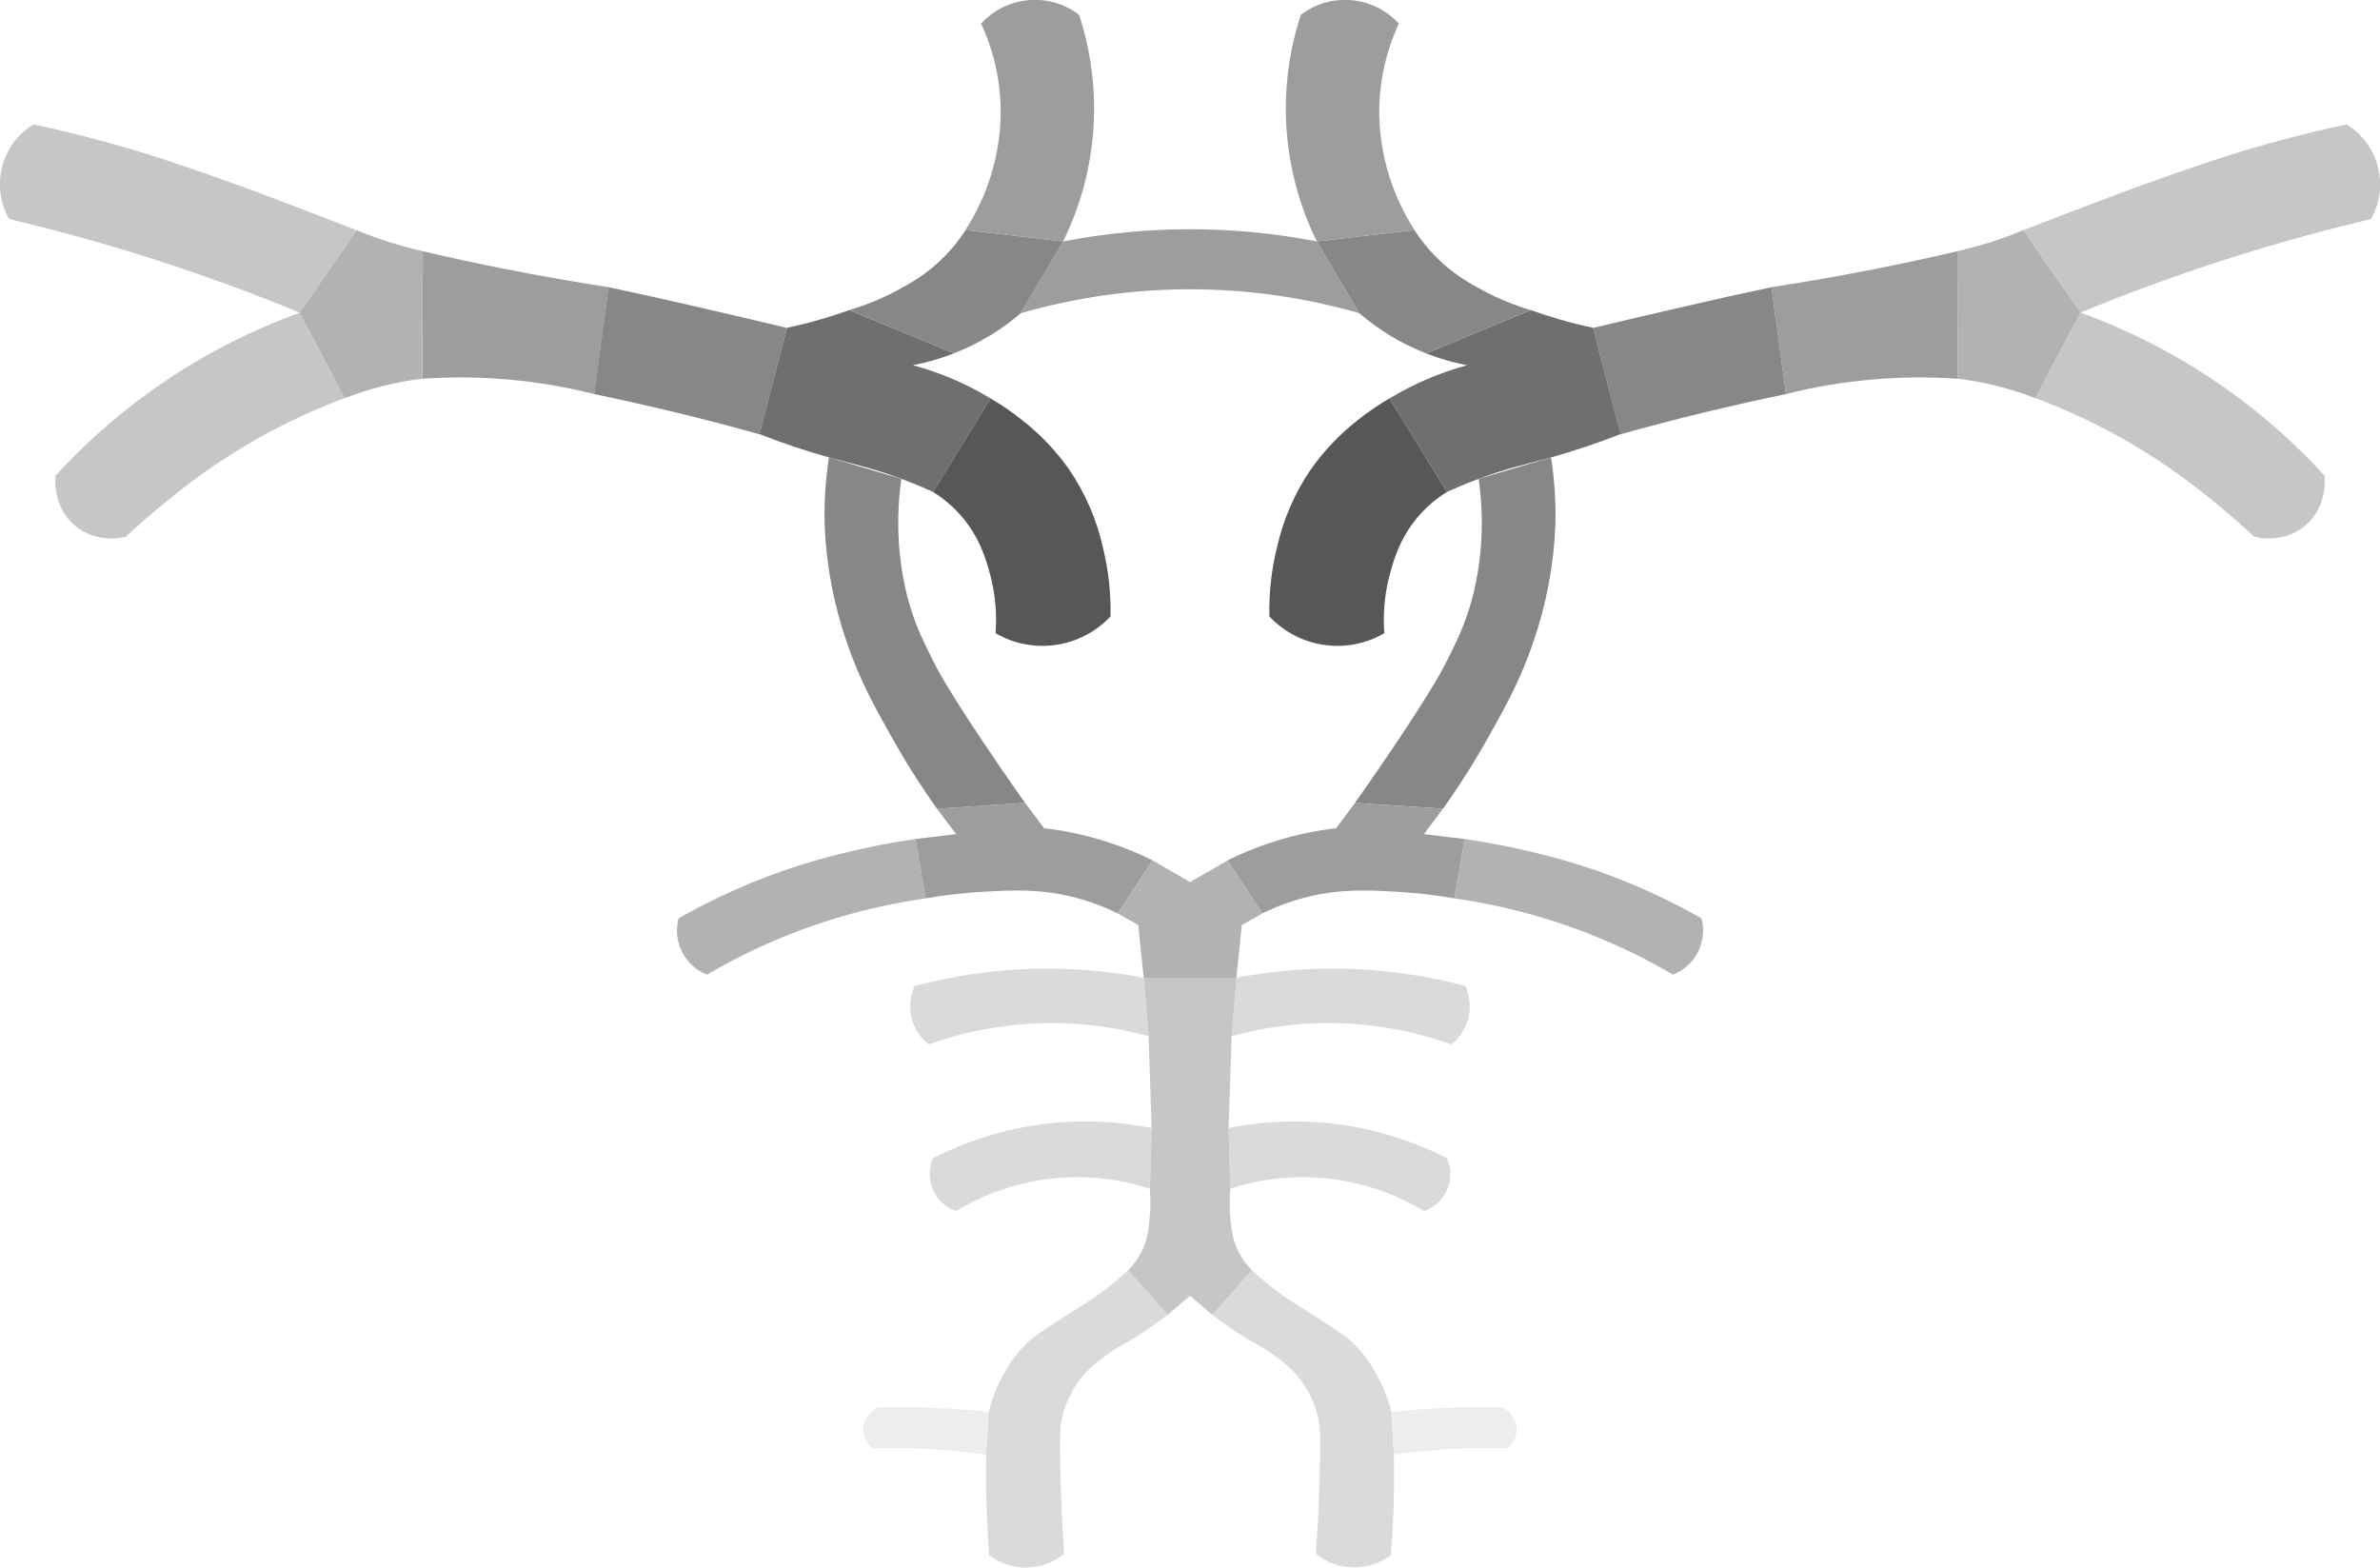
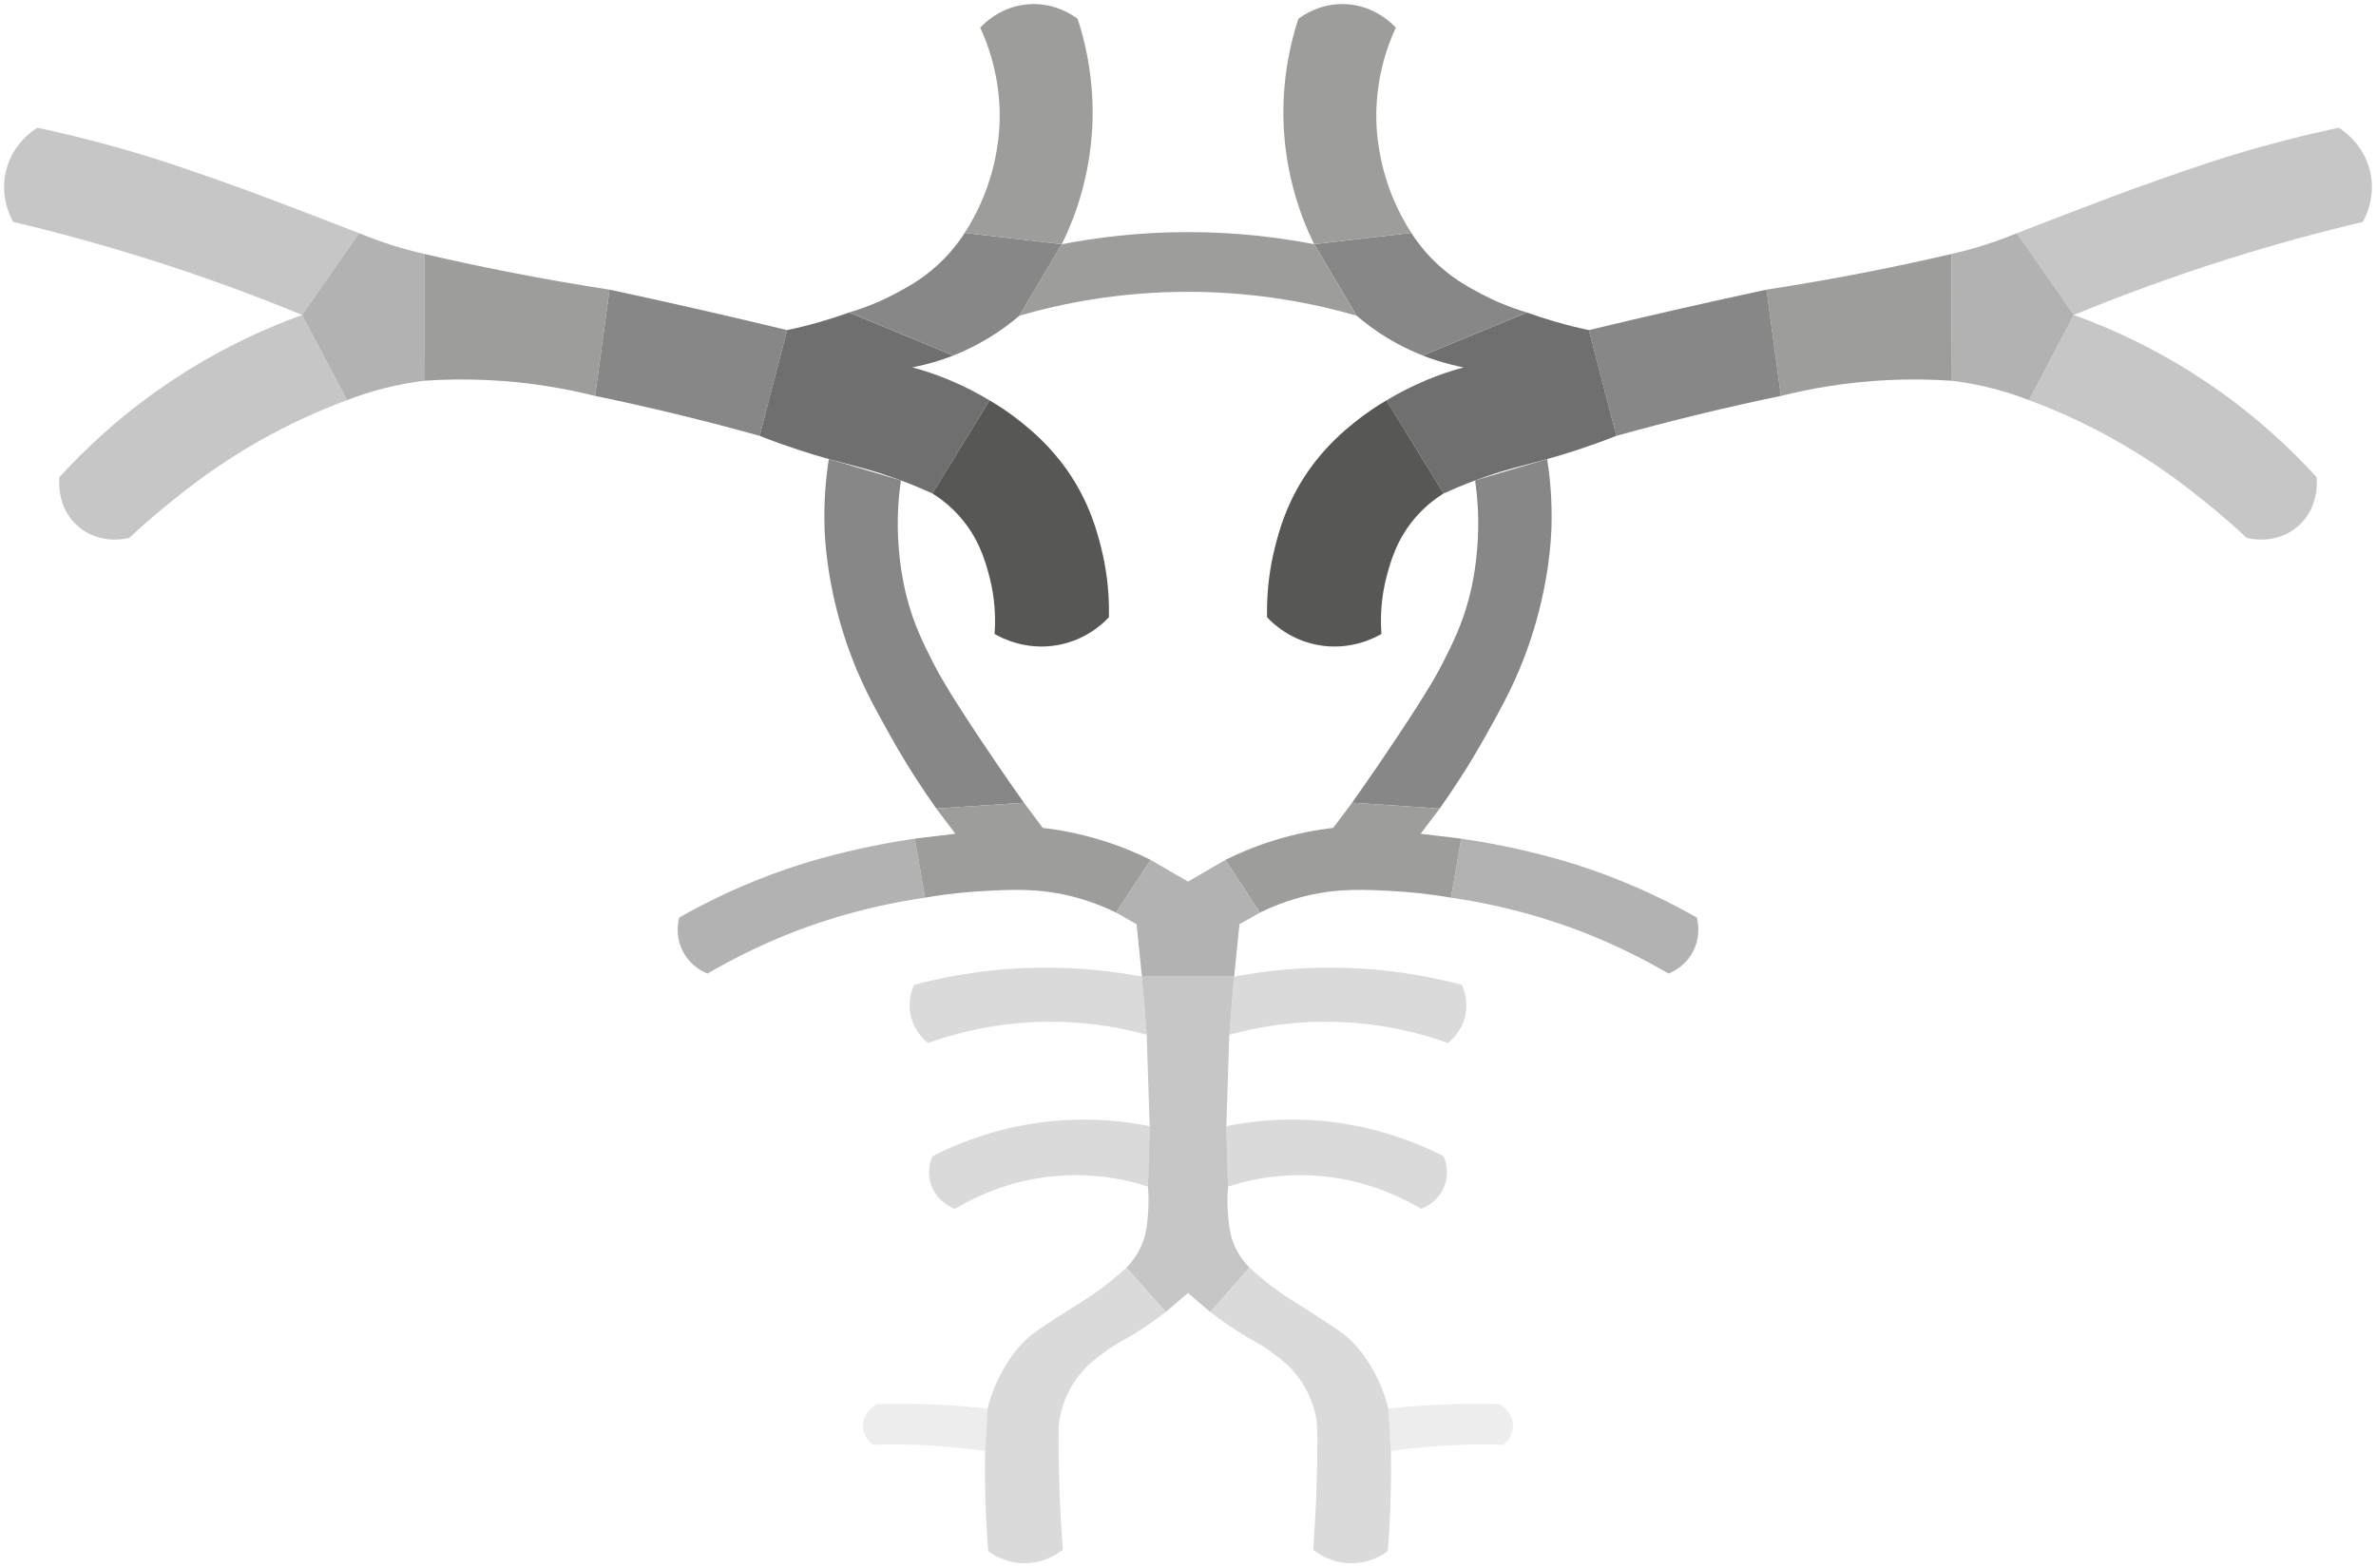
- <svg xmlns="http://www.w3.org/2000/svg" viewBox="0 0 877.24 577.71">
-   <path id="leftM2Superior" d="M777,130.34c17.38-7.16,36.43-14.2,57.09-20.71,17.46-5.5,34.17-10,50-13.77A25.91,25.91,0,0,0,875.09,61c-7.18,1.52-17.13,3.8-28.89,7.09-14.77,4.12-25.65,7.93-37.55,12.1C795.86,84.65,785.22,88.73,771.4,94c-6.47,2.48-11.82,4.57-15.5,6Z" transform="translate(-10.16 -15.14)" style="fill: #c6c6c6" />
-   <path id="leftM2Inferior" d="M777,130.34l-16.63,31.55a224.93,224.93,0,0,1,31.95,14.79,233.46,233.46,0,0,1,33.41,23c6.41,5.15,11.58,9.79,15.31,13.28.8.22,10.74,2.78,18.88-4.19,8.3-7.11,7.1-17.6,7-18.35A225,225,0,0,0,801.67,141,224.32,224.32,0,0,0,777,130.34Z" transform="translate(-10.16 -15.14)" style="fill: #c6c6c6" />
-   <path id="leftM1Bifurcation" d="M760.35,161.89,777,130.34,755.9,100c-3.6,1.49-7.56,3-11.86,4.34s-8.56,2.5-12.44,3.37q.09,23.49.17,47a118.24,118.24,0,0,1,28.58,7.18Z" transform="translate(-10.16 -15.14)" style="fill: #b2b2b2" />
-   <path id="leftM1Distal" d="M731.6,107.74q.09,23.49.17,47a202.46,202.46,0,0,0-63.32,5.62q-2.67-19.68-5.35-39.38,18.43-2.82,38.07-6.67Q716.86,111.19,731.6,107.74Z" transform="translate(-10.16 -15.14)" style="fill: #9d9d9c" />
-   <path id="leftM1Proximal" d="M663.1,121q2.67,19.7,5.35,39.38-14.78,3.07-30.33,6.82-15.82,3.84-30.64,8l-10.17-39.19q16.65-4,33.74-7.9Q647.22,124.35,663.1,121Z" transform="translate(-10.16 -15.14)" style="fill: #878787" />
-   <path id="leftACMT" d="M597.31,135.94l10.17,39.19a260.17,260.17,0,0,1-25.62,8.6c-8.87,2.45-15.9,3.87-26.7,7.9-5,1.86-9,3.61-11.67,4.83L522.29,162a111.32,111.32,0,0,1,28.63-12.24,86.89,86.89,0,0,1-10-2.56c-1.81-.58-3.53-1.2-5.15-1.83l38.59-15.94c3.36,1.21,7,2.39,10.79,3.49C589.4,134.14,593.47,135.13,597.31,135.94Z" transform="translate(-10.16 -15.14)" style="fill: #706f6f" />
-   <path id="leftA1" d="M535.76,145.36l38.59-15.94a92.52,92.52,0,0,1-17-6.91c-5.08-2.69-11.74-6.29-18.42-13.2a60.25,60.25,0,0,1-7.44-9.39l-36,4.2q7.84,13.25,15.71,26.48a85.46,85.46,0,0,0,11.4,8.27A86.25,86.25,0,0,0,535.76,145.36Z" transform="translate(-10.16 -15.14)" style="fill: #878787" />
-   <path id="leftA2" d="M495.54,104.12l36-4.2a81.3,81.3,0,0,1-13-42,77.56,77.56,0,0,1,7.22-34.07,26.88,26.88,0,0,0-36.11-3.27,110.54,110.54,0,0,0,5.88,83.5Z" transform="translate(-10.16 -15.14)" style="fill: #9d9d9c" />
-   <path id="leftACI" d="M543.49,196.46a46.21,46.21,0,0,0-10,8.37c-7.23,8.09-9.63,16.65-11.09,22.1a65.07,65.07,0,0,0-2,21.6,34.38,34.38,0,0,1-42.36-6.19,97.06,97.06,0,0,1,2.84-25.61,83.27,83.27,0,0,1,12.38-28.51,84.78,84.78,0,0,1,17.2-18.11A94.55,94.55,0,0,1,522.29,162Z" transform="translate(-10.16 -15.14)" style="fill: #575756" />
-   <path id="leftACP" d="M555.16,191.63l26.7-7.9a138,138,0,0,1,1.59,25.13,150.8,150.8,0,0,1-8.2,43.14c-4.67,13.69-10,23.22-16.21,34.33a294.47,294.47,0,0,1-17,26.9l-32.47-2.15c6.8-9.59,12.3-17.71,16.27-23.65,12.45-18.7,15.83-25.18,17.27-28,3.77-7.42,7.16-14.19,9.76-24a109.08,109.08,0,0,0,3.36-22.9A112.72,112.72,0,0,0,555.16,191.63Z" transform="translate(-10.16 -15.14)" style="fill: #878787" />
-   <path id="leftP2" d="M550,324.38q-1.9,10.94-3.79,21.87c5.46.79,11.25,1.82,17.3,3.18a222.65,222.65,0,0,1,26.65,7.74c4.47,1.61,11.55,4.33,20,8.35,6.43,3.07,12,6.11,16.66,8.85a17.49,17.49,0,0,0,10.5-20.74c-4.25-2.43-9.52-5.25-15.68-8.17a230.79,230.79,0,0,0-22.62-9.3,236.2,236.2,0,0,0-24.15-7C567.9,327.48,559.55,325.76,550,324.38Z" transform="translate(-10.16 -15.14)" style="fill: #b2b2b2" />
-   <path id="leftP1" d="M550,324.38q-1.9,10.94-3.79,21.87a182,182,0,0,0-20.88-2.41c-11-.63-20.72-1.1-32.49,1.69a82.23,82.23,0,0,0-17.42,6.27l-12.81-19.54a121.7,121.7,0,0,1,40-11.86l7-9.32L542,313.23,535,322.57Z" transform="translate(-10.16 -15.14)" style="fill: #9d9d9c" />
-   <path id="leftSCA" d="M464.09,397.05q.89-10.77,1.78-21.55c4-.75,8.91-1.56,14.65-2.2a190.16,190.16,0,0,1,69.74,5.24,17.88,17.88,0,0,1-5.16,21.55c-3.08-1.1-7-2.37-11.52-3.56a132.32,132.32,0,0,0-17.35-3.31,134.09,134.09,0,0,0-18.22-1,135.69,135.69,0,0,0-15.54,1.12A133.48,133.48,0,0,0,464.09,397.05Z" transform="translate(-10.16 -15.14)" style="fill: #dadada" />
-   <path id="leftAICA" d="M463.63,453.3q-.33-11.21-.65-22.39a122.86,122.86,0,0,1,43.11-1A123.93,123.93,0,0,1,543.48,442a14.36,14.36,0,0,1-8.4,19.48,88.13,88.13,0,0,0-28.61-10.94,86.21,86.21,0,0,0-42.84,2.72Z" transform="translate(-10.16 -15.14)" style="fill: #dadada" />
-   <path id="leftPICA" d="M524,551.27q-.48-7.86-.94-15.71c6.19-.68,11.91-1.11,17.06-1.38,4.08-.21,9.61-.41,16.17-.39,3,0,5.62.06,7.65.12a9.28,9.28,0,0,1,5.2,6.84,8.75,8.75,0,0,1-3.56,8.22c-5-.16-9.4-.15-13.06-.06-6.09.14-11.65.5-16.58,1C531.23,550.29,527.18,550.8,524,551.27Z" transform="translate(-10.16 -15.14)" style="fill: #ededed" />
-   <path id="leftV4" d="M457,499.76l14.58-16.44a117,117,0,0,0,11,9c4.54,3.25,6.27,4,14.9,9.63,5.68,3.72,8.57,5.62,10.55,7.41a46.16,46.16,0,0,1,9.72,12.75A55.29,55.29,0,0,1,523,535.56q.47,7.85.94,15.71c.09,5.24.06,10.16,0,14.74-.09,4.26-.26,9.11-.58,14.47-.18,3.13-.38,5.8-.54,7.87a22.48,22.48,0,0,1-27.64-.51c.51-7.23.84-13.32,1.05-17.88,0,0,.33-7.13.47-18.24.12-9,0-11.3-.76-14.38a37.39,37.39,0,0,0-4.79-11.29c-3.73-5.89-8.28-9.17-12.48-12.17s-5.37-3-12-7.31C462.49,503.86,459.18,501.43,457,499.76Z" transform="translate(-10.16 -15.14)" style="fill: #dadada" />
-   <path id="rightM2Superior" d="M120.58,130.34c-17.38-7.16-36.43-14.2-57.08-20.71-17.46-5.5-34.17-10-50-13.77A25.91,25.91,0,0,1,22.48,61c7.18,1.52,17.13,3.8,28.89,7.09C66.14,72.19,77,76,88.91,80.17c12.8,4.48,23.44,8.56,37.26,13.85,6.47,2.48,11.82,4.57,15.5,6Z" transform="translate(-10.16 -15.14)" style="fill: #c6c6c6" />
-   <path id="rightM2Inferior" d="M120.58,130.34q8.33,15.76,16.63,31.55a224.86,224.86,0,0,0-31.94,14.79,233.46,233.46,0,0,0-33.41,23c-6.41,5.15-11.58,9.79-15.31,13.28-.8.22-10.74,2.78-18.88-4.19-8.3-7.11-7.1-17.6-7-18.35a225.57,225.57,0,0,1,89.91-60Z" transform="translate(-10.16 -15.14)" style="fill: #c6c6c6" />
-   <path id="rightM1Bifurcation" d="M137.21,161.89q-8.31-15.78-16.63-31.55L141.67,100c3.6,1.49,7.56,3,11.86,4.34s8.56,2.5,12.43,3.37q-.08,23.49-.16,47a118.47,118.47,0,0,0-28.59,7.18Z" transform="translate(-10.16 -15.14)" style="fill: #b2b2b2" />
-   <path id="rightM1Distal" d="M166,107.74q-.08,23.49-.16,47a202.46,202.46,0,0,1,63.32,5.62q2.67-19.68,5.35-39.38-18.43-2.82-38.07-6.67Q180.71,111.19,166,107.74Z" transform="translate(-10.16 -15.14)" style="fill: #9d9d9c" />
-   <path id="rightM1Proximal" d="M234.47,121q-2.67,19.7-5.35,39.38,14.77,3.07,30.33,6.82,15.82,3.84,30.64,8l10.17-39.19q-16.67-4-33.74-7.9Q250.35,124.35,234.47,121Z" transform="translate(-10.16 -15.14)" style="fill: #878787" />
-   <path id="rightACMT" d="M300.26,135.94l-10.17,39.19a260.17,260.17,0,0,0,25.62,8.6c8.87,2.45,15.9,3.87,26.7,7.9,5,1.86,9,3.61,11.67,4.83q10.59-17.24,21.2-34.47a111.32,111.32,0,0,0-28.63-12.24,87.41,87.41,0,0,0,10-2.56c1.81-.58,3.53-1.2,5.15-1.83l-38.6-15.94c-3.35,1.21-6.95,2.39-10.78,3.49C308.17,134.14,304.1,135.13,300.26,135.94Z" transform="translate(-10.16 -15.14)" style="fill: #706f6f" />
-   <path id="rightA1" d="M361.81,145.36l-38.6-15.94a92.37,92.37,0,0,0,17-6.91c5.08-2.69,11.74-6.29,18.42-13.2a60.25,60.25,0,0,0,7.44-9.39l36,4.2q-7.84,13.25-15.71,26.48a85.46,85.46,0,0,1-11.4,8.27A86.25,86.25,0,0,1,361.81,145.36Z" transform="translate(-10.16 -15.14)" style="fill: #878787" />
-   <path id="rightA2" d="M402,104.12l-36-4.2a81.3,81.3,0,0,0,13-42,77.56,77.56,0,0,0-7.22-34.07,26.87,26.87,0,0,1,36.1-3.27,110.5,110.5,0,0,1-5.87,83.5Z" transform="translate(-10.16 -15.14)" style="fill: #9d9d9c" />
-   <path id="rightACI" d="M354.08,196.46a46.21,46.21,0,0,1,9.95,8.37c7.23,8.09,9.63,16.65,11.09,22.1a65.07,65.07,0,0,1,2,21.6,34.38,34.38,0,0,0,42.36-6.19,96.58,96.58,0,0,0-2.85-25.61,83,83,0,0,0-12.37-28.51,85,85,0,0,0-17.2-18.11A95.3,95.3,0,0,0,375.28,162Q364.67,179.22,354.08,196.46Z" transform="translate(-10.16 -15.14)" style="fill: #575756" />
-   <path id="rightACP" d="M342.41,191.63l-26.7-7.9a137,137,0,0,0-1.59,25.13,150.41,150.41,0,0,0,8.2,43.14c4.67,13.69,10,23.22,16.21,34.33a296.91,296.91,0,0,0,17,26.9L388,311.08c-6.8-9.59-12.3-17.71-16.27-23.65-12.45-18.7-15.83-25.18-17.27-28-3.77-7.42-7.16-14.19-9.76-24a109.08,109.08,0,0,1-3.36-22.9A112.72,112.72,0,0,1,342.41,191.63Z" transform="translate(-10.16 -15.14)" style="fill: #878787" />
-   <path id="rightP2" d="M347.57,324.38q1.89,10.94,3.79,21.87c-5.46.79-11.25,1.82-17.3,3.18a222.06,222.06,0,0,0-26.65,7.74c-4.47,1.61-11.55,4.33-20,8.35-6.42,3.07-12,6.11-16.65,8.85a17.47,17.47,0,0,1-10.5-20.74c4.25-2.43,9.52-5.25,15.68-8.17a230.79,230.79,0,0,1,22.62-9.3,236.2,236.2,0,0,1,24.15-7C329.67,327.48,338,325.76,347.57,324.38Z" transform="translate(-10.16 -15.14)" style="fill: #b2b2b2" />
-   <path id="rightP1" d="M347.57,324.38q1.89,10.94,3.79,21.87a182,182,0,0,1,20.88-2.41c11-.63,20.72-1.1,32.49,1.69a82.23,82.23,0,0,1,17.42,6.27L435,332.26a121.7,121.7,0,0,0-40-11.86l-7-9.32-32.48,2.15,7.08,9.34Z" transform="translate(-10.16 -15.14)" style="fill: #9d9d9c" />
-   <path id="rightSCA" d="M433.48,397.05q-.9-10.77-1.78-21.55c-4-.75-8.91-1.56-14.66-2.2a190.13,190.13,0,0,0-69.73,5.24,17.85,17.85,0,0,0,5.16,21.55c3.08-1.1,7-2.37,11.52-3.56a132.32,132.32,0,0,1,17.35-3.31,134.09,134.09,0,0,1,18.22-1,135.69,135.69,0,0,1,15.54,1.12A133.48,133.48,0,0,1,433.48,397.05Z" transform="translate(-10.16 -15.14)" style="fill: #dadada" />
-   <path id="rightAICA" d="M433.94,453.3q.31-11.21.65-22.39a122.86,122.86,0,0,0-43.11-1A123.93,123.93,0,0,0,354.09,442a14.36,14.36,0,0,0,8.4,19.48,88.18,88.18,0,0,1,28.6-10.94,86.24,86.24,0,0,1,42.85,2.72Z" transform="translate(-10.16 -15.14)" style="fill: #dadada" />
-   <path id="rightPICA" d="M373.61,551.27q.47-7.86.94-15.71c-6.19-.68-11.91-1.11-17.06-1.38-4.08-.21-9.62-.41-16.17-.39-3,0-5.62.06-7.65.12a9.28,9.28,0,0,0-5.2,6.84A8.75,8.75,0,0,0,332,549c5-.16,9.4-.15,13.05-.06,6.1.14,11.66.5,16.58,1C366.34,550.29,370.38,550.8,373.61,551.27Z" transform="translate(-10.16 -15.14)" style="fill: #ededed" />
-   <path id="rightV4" d="M440.57,499.76,426,483.32a117,117,0,0,1-11,9c-4.54,3.25-6.28,4-14.9,9.63-5.69,3.72-8.57,5.62-10.55,7.41a46.16,46.16,0,0,0-9.72,12.75,54.88,54.88,0,0,0-5.24,13.48q-.46,7.85-.94,15.71c-.09,5.24-.07,10.16,0,14.74.09,4.26.26,9.11.58,14.47.18,3.13.38,5.8.54,7.87a22.46,22.46,0,0,0,27.63-.51c-.51-7.23-.83-13.32-1-17.88,0,0-.33-7.13-.48-18.24-.11-9,0-11.3.77-14.38a37.39,37.39,0,0,1,4.79-11.29c3.73-5.89,8.28-9.17,12.48-12.17s5.37-3,12-7.31C435.08,503.86,438.38,501.43,440.57,499.76Z" transform="translate(-10.16 -15.14)" style="fill: #dadada" />
-   <path id="ACA" d="M386.32,130.6q7.86-13.23,15.71-26.48a245.68,245.68,0,0,1,93.51,0q7.84,13.25,15.71,26.48a225.1,225.1,0,0,0-124.93,0Z" transform="translate(-10.16 -15.14)" style="fill: #9d9d9c" />
-   <path id="basilarisHead" d="M422.15,351.8,435,332.26l13.82,8,13.83-8,12.81,19.54-7.58,4.28q-1,9.71-2,19.42H431.7q-1-9.71-2-19.42Z" transform="translate(-10.16 -15.14)" style="fill: #b2b2b2" />
-   <path id="basilaris" d="M426,483.32a27.58,27.58,0,0,0,5.57-8.24c1.8-4.16,2.09-7.76,2.41-11.91a59,59,0,0,0,0-9.87q.31-11.21.65-22.39l-1.11-33.86q-.9-10.77-1.78-21.55h34.17q-.89,10.77-1.78,21.55L463,430.91q.33,11.19.65,22.39a57.54,57.54,0,0,0,0,10.6c.38,4.13.72,7.71,2.63,11.85a26.5,26.5,0,0,0,5.3,7.57L457,499.76l-8.21-7.05-8.21,7.05Z" transform="translate(-10.16 -15.14)" style="fill: #c6c6c6" />
+ <svg xmlns="http://www.w3.org/2000/svg" viewBox="0 0 880.27 580.72">
+   <path id="leftM2Superior" d="M768.33,116.7c17.38-7.16,36.43-14.2,57.08-20.71,17.46-5.5,34.18-10.03,49.96-13.77,.92-1.62,5.03-9.28,2.64-19.01-2.47-10.03-10.05-14.93-11.57-15.87-7.18,1.52-17.14,3.81-28.89,7.09-14.77,4.12-25.65,7.93-37.54,12.1-12.79,4.48-23.43,8.56-37.26,13.86-6.47,2.48-11.82,4.56-15.5,6.01,7.03,10.1,14.06,20.2,21.09,30.3Z" fill="#c6c6c6" />
+   <path id="leftM2Inferior" d="M768.33,116.7c-5.54,10.52-11.09,21.04-16.63,31.56,9.54,3.54,20.41,8.31,31.94,14.79,15.92,8.95,27,17.8,33.41,22.96,6.41,5.16,11.58,9.79,15.31,13.28,.8,.22,10.74,2.78,18.88-4.19,8.3-7.11,7.09-17.6,6.99-18.35-4.66-5.11-10.48-11.01-17.52-17.21-8.45-7.45-16.26-13.2-22.53-17.45-6.4-4.34-14.84-9.58-25.17-14.77-9.05-4.55-17.42-8-24.69-10.62Z" fill="#c6c6c6" />
+   <path id="leftM1Bifurcation" d="M751.71,148.25c5.54-10.52,11.09-21.04,16.63-31.56-7.03-10.1-14.06-20.2-21.09-30.3-3.6,1.49-7.56,2.97-11.86,4.34-4.39,1.4-8.56,2.5-12.44,3.38,.06,15.66,.11,31.31,.17,46.97,4.3,.52,9.13,1.35,14.33,2.65,5.35,1.34,10.12,2.92,14.25,4.53Z" fill="#b2b2b2" />
+   <path id="leftM1Distal" d="M722.95,94.11c.06,15.66,.11,31.31,.17,46.97-7.3-.51-15.38-.67-24.11-.23-15.07,.76-28.28,3.11-39.21,5.85-1.78-13.13-3.57-26.25-5.35-39.38,12.29-1.89,25-4.09,38.07-6.67,10.46-2.06,20.61-4.25,30.43-6.54Z" fill="#9d9d9c" />
+   <path id="leftM1Proximal" d="M654.45,107.31c1.78,13.13,3.57,26.25,5.35,39.38-9.85,2.04-19.97,4.31-30.33,6.82-10.56,2.56-20.77,5.23-30.64,7.98-3.39-13.06-6.78-26.12-10.17-39.18,11.11-2.68,22.35-5.32,33.74-7.91,10.78-2.45,21.46-4.81,32.04-7.08Z" fill="#878787" />
+   <path id="leftACMT" d="M588.66,122.31c3.39,13.06,6.78,26.12,10.17,39.18-10.55,4.15-19.36,6.86-25.62,8.6-8.87,2.46-15.9,3.88-26.7,7.91-4.97,1.86-8.99,3.61-11.67,4.83-7.07-11.49-14.14-22.98-21.2-34.47,4.23-2.56,9.3-5.24,15.18-7.67,4.83-1.99,9.36-3.47,13.45-4.57-3.09-.6-6.46-1.42-10.01-2.56-1.81-.58-3.53-1.2-5.15-1.83,12.86-5.31,25.73-10.63,38.59-15.94,3.36,1.21,6.96,2.39,10.79,3.49,4.26,1.23,8.33,2.22,12.17,3.03Z" fill="#706f6f" />
+   <path id="leftA1" d="M527.11,131.72c12.86-5.31,25.73-10.63,38.59-15.94-7.16-2.12-12.87-4.73-16.98-6.91-5.08-2.69-11.74-6.29-18.42-13.19-3.43-3.54-5.85-6.91-7.44-9.39-11.99,1.4-23.99,2.8-35.98,4.19,5.24,8.83,10.47,17.66,15.71,26.48,3.05,2.62,6.84,5.5,11.4,8.27,4.76,2.89,9.25,4.97,13.11,6.49Z" fill="#878787" />
+   <path id="leftA2" d="M486.89,90.48c11.99-1.4,23.99-2.8,35.98-4.19-2.1-3.25-4.78-7.91-7.15-13.82-5.22-13.02-5.74-24.08-5.81-28.15-.09-4.9,.24-12.85,2.83-22.17,1.36-4.89,2.99-8.91,4.38-11.9-1.31-1.42-7.77-8.13-18.37-8.71-9.4-.52-15.98,4.12-17.73,5.45-1.24,3.77-2.62,8.64-3.69,14.42-1.83,9.89-1.98,18.22-1.8,23.82,.2,6.03,.98,14.68,3.65,24.72,2.22,8.37,5.11,15.27,7.71,20.53Z" fill="#9d9d9c" />
+   <path id="leftACI" d="M534.84,182.83c-2.65,1.65-6.34,4.32-9.95,8.36-7.23,8.09-9.63,16.65-11.09,22.11-1.28,4.78-2.69,12.27-2.01,21.6-2.44,1.41-11.43,6.21-23.22,4.15-10.61-1.85-17.09-8.16-19.14-10.34-.24-10.63,1.29-19.4,2.84-25.61,1.5-6.01,4.32-16.87,12.38-28.51,6.52-9.41,13.6-15.21,17.2-18.11,4.48-3.61,8.6-6.26,11.79-8.12,7.07,11.49,14.14,22.98,21.2,34.47Z" fill="#575756" />
+   <path id="leftACP" d="M546.51,177.99c8.9-2.64,17.8-5.27,26.7-7.91,.97,6.22,1.88,14.85,1.59,25.14-.12,4.17-.81,21.49-8.2,43.14-4.67,13.69-10,23.22-16.21,34.32-6.29,11.25-12.33,20.32-17.01,26.9l-32.47-2.15c6.8-9.59,12.3-17.71,16.26-23.65,12.46-18.7,15.84-25.17,17.27-28,3.77-7.42,7.16-14.2,9.76-24.01,.69-2.62,2.87-11.27,3.36-22.9,.35-8.3-.27-15.41-1.06-20.88Z" fill="#878787" />
+   <path id="leftP2" d="M541.35,310.75c-1.26,7.29-2.52,14.58-3.78,21.86,5.46,.79,11.24,1.83,17.3,3.19,12.49,2.81,21.98,6.05,26.65,7.74,4.47,1.61,11.55,4.33,19.97,8.35,6.43,3.07,12,6.11,16.66,8.84,1.31-.52,6.12-2.6,9.02-8.04,3.12-5.85,1.81-11.44,1.48-12.7-4.25-2.43-9.52-5.25-15.68-8.17-9.32-4.41-17.25-7.42-22.62-9.3-10.75-3.76-19.11-5.8-24.15-7.01-6.94-1.67-15.29-3.39-24.84-4.76Z" fill="#b2b2b2" />
+   <path id="leftP1" d="M541.35,310.75c-1.26,7.29-2.52,14.58-3.78,21.86-8.45-1.47-15.6-2.11-20.88-2.41-11.04-.63-20.72-1.11-32.5,1.68-7.53,1.78-13.46,4.32-17.42,6.27l-12.81-19.54c5.14-2.55,11.38-5.2,18.66-7.41,7.97-2.43,15.22-3.74,21.31-4.45l6.99-9.32,32.47,2.15c-2.36,3.11-4.71,6.23-7.07,9.34,5.01,.6,10.02,1.21,15.03,1.81Z" fill="#9d9d9c" />
+   <path id="leftSCA" d="M455.44,383.41c.59-7.18,1.18-14.36,1.78-21.54,3.96-.75,8.91-1.57,14.65-2.2,8.78-.97,16.43-1.2,22.49-1.14,6.45,.05,14.75,.45,24.32,1.77,6.76,.93,14.5,2.37,22.93,4.61,.62,1.34,2.53,5.9,1.18,11.63-1.37,5.78-5.18,9.01-6.34,9.92-3.08-1.1-6.96-2.37-11.52-3.56-6.87-1.79-12.83-2.76-17.34-3.32-6.98-.86-13.15-1.07-18.22-1-4.1,.05-9.4,.31-15.54,1.11-5.24,.68-11.48,1.81-18.38,3.72Z" fill="#dadada" />
+   <path id="leftAICA" d="M454.98,439.66c-.22-7.46-.43-14.93-.65-22.39,4.1-.83,9.41-1.69,15.65-2.13,11.33-.8,20.82,.11,27.45,1.13,5.17,.8,13.72,2.46,23.79,6.18,5.49,2.02,10.07,4.15,13.6,5.96,.37,.81,2.54,5.87,.11,11.55-2.45,5.73-7.68,7.63-8.51,7.92-2.95-1.77-6.78-3.84-11.44-5.77-7.42-3.09-13.7-4.51-17.17-5.17-8.16-1.55-15.25-1.68-20.53-1.41-9.06,.46-16.65,2.29-22.31,4.13Z" fill="#dadada" />
+   <path id="leftPICA" d="M515.31,537.63c-.31-5.24-.62-10.47-.94-15.71,6.19-.68,11.91-1.11,17.06-1.37,4.08-.21,9.61-.41,16.17-.39,3.02,0,5.62,.06,7.65,.12,.22,.1,4.57,2.07,5.2,6.84,.42,3.16-.95,6.33-3.56,8.21-5-.16-9.4-.14-13.05-.06-6.1,.14-11.66,.5-16.58,.95-4.68,.43-8.72,.94-11.95,1.41Z" fill="#ededed" />
+   <path id="leftV4" d="M448.34,486.12c4.86-5.48,9.71-10.96,14.57-16.44,4.47,4.1,8.37,7.06,11.05,8.98,4.54,3.24,6.27,3.97,14.9,9.62,5.69,3.73,8.57,5.62,10.55,7.41,5.44,4.91,8.25,10.08,9.72,12.75,1.71,3.11,3.81,7.65,5.24,13.47,.31,5.24,.62,10.47,.94,15.71,.09,5.24,.07,10.17-.03,14.75-.09,4.25-.26,9.11-.58,14.46-.18,3.13-.38,5.81-.54,7.88-1.55,1.16-6.45,4.51-13.54,4.5-7.54-.02-12.64-3.84-14.1-5.01,.51-7.23,.83-13.32,1.05-17.88,0,0,.33-7.13,.47-18.24,.12-8.96-.02-11.29-.76-14.37-1.21-5.02-3.25-8.87-4.79-11.29-3.73-5.89-8.28-9.17-12.48-12.17-4.34-3.1-5.36-3.02-11.99-7.31-4.18-2.7-7.48-5.13-9.67-6.81Z" fill="#dadada" />
+   <path id="rightM2Superior" d="M111.94,116.7c-17.38-7.16-36.43-14.2-57.08-20.71-17.46-5.5-34.18-10.03-49.96-13.77-.92-1.62-5.03-9.28-2.64-19.01,2.47-10.03,10.05-14.93,11.57-15.87,7.18,1.52,17.14,3.81,28.89,7.09,14.77,4.12,25.65,7.93,37.54,12.1,12.79,4.48,23.43,8.56,37.26,13.86,6.47,2.48,11.82,4.56,15.5,6.01-7.03,10.1-14.06,20.2-21.09,30.3Z" fill="#c6c6c6" />
+   <path id="rightM2Inferior" d="M111.94,116.7c5.54,10.52,11.09,21.04,16.63,31.56-9.54,3.54-20.41,8.31-31.94,14.79-15.92,8.95-27,17.8-33.41,22.96-6.41,5.16-11.58,9.79-15.31,13.28-.8,.22-10.74,2.78-18.88-4.19-8.3-7.11-7.09-17.6-6.99-18.35,4.66-5.11,10.48-11.01,17.52-17.21,8.45-7.45,16.26-13.2,22.53-17.45,6.4-4.34,14.84-9.58,25.17-14.77,9.05-4.55,17.42-8,24.69-10.62Z" fill="#c6c6c6" />
+   <path id="rightM1Bifurcation" d="M128.56,148.25c-5.54-10.52-11.09-21.04-16.63-31.56,7.03-10.1,14.06-20.2,21.09-30.3,3.6,1.49,7.56,2.97,11.86,4.34,4.39,1.4,8.56,2.5,12.44,3.38-.06,15.66-.11,31.31-.17,46.97-4.3,.52-9.13,1.35-14.33,2.65-5.35,1.34-10.12,2.92-14.25,4.53Z" fill="#b2b2b2" />
+   <path id="rightM1Distal" d="M157.31,94.11c-.06,15.66-.11,31.31-.17,46.97,7.3-.51,15.38-.67,24.11-.23,15.07,.76,28.28,3.11,39.21,5.85,1.78-13.13,3.57-26.25,5.35-39.38-12.29-1.89-25-4.09-38.07-6.67-10.46-2.06-20.61-4.25-30.43-6.54Z" fill="#9d9d9c" />
+   <path id="rightM1Proximal" d="M225.82,107.31c-1.78,13.13-3.57,26.25-5.35,39.38,9.85,2.04,19.97,4.31,30.33,6.82,10.56,2.56,20.77,5.23,30.64,7.98,3.39-13.06,6.78-26.12,10.17-39.18-11.11-2.68-22.35-5.32-33.74-7.91-10.78-2.45-21.46-4.81-32.04-7.08Z" fill="#878787" />
+   <path id="rightACMT" d="M291.61,122.31c-3.39,13.06-6.78,26.12-10.17,39.18,10.55,4.15,19.36,6.86,25.62,8.6,8.87,2.46,15.9,3.88,26.7,7.91,4.97,1.86,8.99,3.61,11.67,4.83,7.07-11.49,14.14-22.98,21.2-34.47-4.23-2.56-9.3-5.24-15.18-7.67-4.83-1.99-9.36-3.47-13.45-4.57,3.09-.6,6.46-1.42,10.01-2.56,1.81-.58,3.53-1.2,5.15-1.83-12.86-5.31-25.73-10.63-38.59-15.94-3.36,1.21-6.96,2.39-10.79,3.49-4.26,1.23-8.33,2.22-12.17,3.03Z" fill="#706f6f" />
+   <path id="rightA1" d="M353.16,131.72c-12.86-5.31-25.73-10.63-38.59-15.94,7.16-2.12,12.87-4.73,16.98-6.91,5.08-2.69,11.74-6.29,18.42-13.19,3.43-3.54,5.85-6.91,7.44-9.39,11.99,1.4,23.99,2.8,35.98,4.19-5.24,8.83-10.47,17.66-15.71,26.48-3.05,2.62-6.84,5.5-11.4,8.27-4.76,2.89-9.25,4.97-13.11,6.49Z" fill="#878787" />
+   <path id="rightA2" d="M393.38,90.48c-11.99-1.4-23.99-2.8-35.98-4.19,2.1-3.25,4.78-7.91,7.15-13.82,5.22-13.02,5.74-24.08,5.81-28.15,.09-4.9-.24-12.85-2.83-22.17-1.36-4.89-2.99-8.91-4.38-11.9,1.31-1.42,7.77-8.13,18.37-8.71,9.4-.52,15.98,4.12,17.73,5.45,1.24,3.77,2.62,8.64,3.69,14.42,1.83,9.89,1.98,18.22,1.8,23.82-.2,6.03-.98,14.68-3.65,24.72-2.22,8.37-5.11,15.27-7.71,20.53Z" fill="#9d9d9c" />
+   <path id="rightACI" d="M345.43,182.83c2.65,1.65,6.34,4.32,9.95,8.36,7.23,8.09,9.63,16.65,11.09,22.11,1.28,4.78,2.69,12.27,2.01,21.6,2.44,1.41,11.43,6.21,23.22,4.15,10.61-1.85,17.09-8.16,19.14-10.34,.24-10.63-1.29-19.4-2.84-25.61-1.5-6.01-4.32-16.87-12.38-28.51-6.52-9.41-13.6-15.21-17.2-18.11-4.48-3.61-8.6-6.26-11.79-8.12-7.07,11.49-14.14,22.98-21.2,34.47Z" fill="#575756" />
+   <path id="rightACP" d="M333.76,177.99c-8.9-2.64-17.8-5.27-26.7-7.91-.97,6.22-1.88,14.85-1.59,25.14,.12,4.17,.81,21.49,8.2,43.14,4.67,13.69,10,23.22,16.21,34.32,6.29,11.25,12.33,20.32,17.01,26.9l32.47-2.15c-6.8-9.59-12.3-17.71-16.26-23.65-12.46-18.7-15.84-25.17-17.27-28-3.77-7.42-7.16-14.2-9.76-24.01-.69-2.62-2.87-11.27-3.36-22.9-.35-8.3,.27-15.41,1.06-20.88Z" fill="#878787" />
+   <path id="rightP2" d="M338.92,310.75c1.26,7.29,2.52,14.58,3.78,21.86-5.46,.79-11.24,1.83-17.3,3.19-12.49,2.81-21.98,6.05-26.65,7.74-4.47,1.61-11.55,4.33-19.97,8.35-6.43,3.07-12,6.11-16.66,8.84-1.31-.52-6.12-2.6-9.02-8.04-3.12-5.85-1.81-11.44-1.48-12.7,4.25-2.43,9.52-5.25,15.68-8.17,9.32-4.41,17.25-7.42,22.62-9.3,10.75-3.76,19.11-5.8,24.15-7.01,6.94-1.67,15.29-3.39,24.84-4.76Z" fill="#b2b2b2" />
+   <path id="rightP1" d="M338.92,310.75c1.26,7.29,2.52,14.58,3.78,21.86,8.45-1.47,15.6-2.11,20.88-2.41,11.04-.63,20.72-1.11,32.5,1.68,7.53,1.78,13.46,4.32,17.42,6.27l12.81-19.54c-5.14-2.55-11.38-5.2-18.66-7.41-7.97-2.43-15.22-3.74-21.31-4.45l-6.99-9.32-32.47,2.15c2.36,3.11,4.71,6.23,7.07,9.34-5.01,.6-10.02,1.21-15.03,1.81Z" fill="#9d9d9c" />
+   <path id="rightSCA" d="M424.83,383.41c-.59-7.18-1.18-14.36-1.78-21.54-3.96-.75-8.91-1.57-14.65-2.2-8.78-.97-16.43-1.2-22.49-1.14-6.45,.05-14.75,.45-24.32,1.77-6.76,.93-14.5,2.37-22.93,4.61-.62,1.34-2.53,5.9-1.18,11.63,1.37,5.78,5.18,9.01,6.34,9.92,3.08-1.1,6.96-2.37,11.52-3.56,6.87-1.79,12.83-2.76,17.34-3.32,6.98-.86,13.15-1.07,18.22-1,4.1,.05,9.4,.31,15.54,1.11,5.24,.68,11.48,1.81,18.38,3.72Z" fill="#dadada" />
+   <path id="rightAICA" d="M425.29,439.66c.22-7.46,.43-14.93,.65-22.39-4.1-.83-9.41-1.69-15.65-2.13-11.33-.8-20.82,.11-27.45,1.13-5.17,.8-13.72,2.46-23.79,6.18-5.49,2.02-10.07,4.15-13.6,5.96-.37,.81-2.54,5.87-.11,11.55,2.45,5.73,7.68,7.63,8.51,7.92,2.95-1.77,6.78-3.84,11.44-5.77,7.42-3.09,13.7-4.51,17.17-5.17,8.16-1.55,15.25-1.68,20.53-1.41,9.06,.46,16.65,2.29,22.31,4.13Z" fill="#dadada" />
+   <path id="rightPICA" d="M364.96,537.63c.31-5.24,.62-10.47,.94-15.71-6.19-.68-11.91-1.11-17.06-1.37-4.08-.21-9.61-.41-16.17-.39-3.02,0-5.62,.06-7.65,.12-.22,.1-4.57,2.07-5.2,6.84-.42,3.16,.95,6.33,3.56,8.21,5-.16,9.4-.14,13.05-.06,6.1,.14,11.66,.5,16.58,.95,4.68,.43,8.72,.94,11.95,1.41Z" fill="#ededed" />
+   <path id="rightV4" d="M431.92,486.12c-4.86-5.48-9.71-10.96-14.57-16.44-4.47,4.1-8.37,7.06-11.05,8.98-4.54,3.24-6.27,3.97-14.9,9.62-5.69,3.73-8.57,5.62-10.55,7.41-5.44,4.91-8.25,10.08-9.72,12.75-1.71,3.11-3.81,7.65-5.24,13.47-.31,5.24-.62,10.47-.94,15.71-.09,5.24-.07,10.17,.03,14.75,.09,4.25,.26,9.11,.58,14.46,.18,3.13,.38,5.81,.54,7.88,1.55,1.16,6.45,4.51,13.54,4.5,7.54-.02,12.64-3.84,14.1-5.01-.51-7.23-.83-13.32-1.05-17.88,0,0-.33-7.13-.47-18.24-.12-8.96,.02-11.29,.76-14.37,1.21-5.02,3.25-8.87,4.79-11.29,3.73-5.89,8.28-9.17,12.48-12.17,4.34-3.1,5.36-3.02,11.99-7.31,4.18-2.7,7.48-5.13,9.67-6.81Z" fill="#dadada" />
+   <path id="ACA" d="M377.67,116.97c5.24-8.83,10.47-17.66,15.71-26.48,12.75-2.47,28.58-4.49,46.75-4.49s34,2.02,46.75,4.49c5.24,8.83,10.47,17.66,15.71,26.48-15.04-4.35-36.3-8.79-61.98-8.85-26.14-.06-47.75,4.45-62.95,8.85Z" fill="#9d9d9c" />
+   <path id="basilarisHead" d="M413.5,338.16l12.81-19.54c4.61,2.68,9.22,5.35,13.83,8.03,4.61-2.68,9.22-5.35,13.83-8.03l12.81,19.54c-2.53,1.43-5.05,2.85-7.58,4.28-.66,6.48-1.32,12.95-1.97,19.43h-34.17c-.66-6.48-1.32-12.95-1.97-19.43-2.53-1.43-5.05-2.85-7.58-4.28Z" fill="#b2b2b2" />
+   <path id="basilaris" d="M417.35,469.68c3.03-3.12,4.67-6.16,5.57-8.24,1.81-4.16,2.09-7.75,2.42-11.91,.31-3.92,.18-7.29-.05-9.88,.22-7.46,.43-14.93,.65-22.39-.37-11.29-.74-22.57-1.11-33.86-.59-7.18-1.18-14.36-1.78-21.54h34.17c-.59,7.18-1.18,14.36-1.78,21.54-.37,11.29-.74,22.57-1.11,33.86,.22,7.46,.43,14.93,.65,22.39-.4,4.39-.23,8.02,0,10.6,.39,4.13,.72,7.72,2.64,11.85,1.66,3.58,3.81,6.08,5.29,7.57-4.86,5.48-9.71,10.96-14.57,16.44-2.74-2.35-5.47-4.7-8.21-7.05-2.74,2.35-5.47,4.7-8.21,7.05-4.86-5.48-9.71-10.96-14.57-16.44Z" fill="#c6c6c6" />
</svg>
